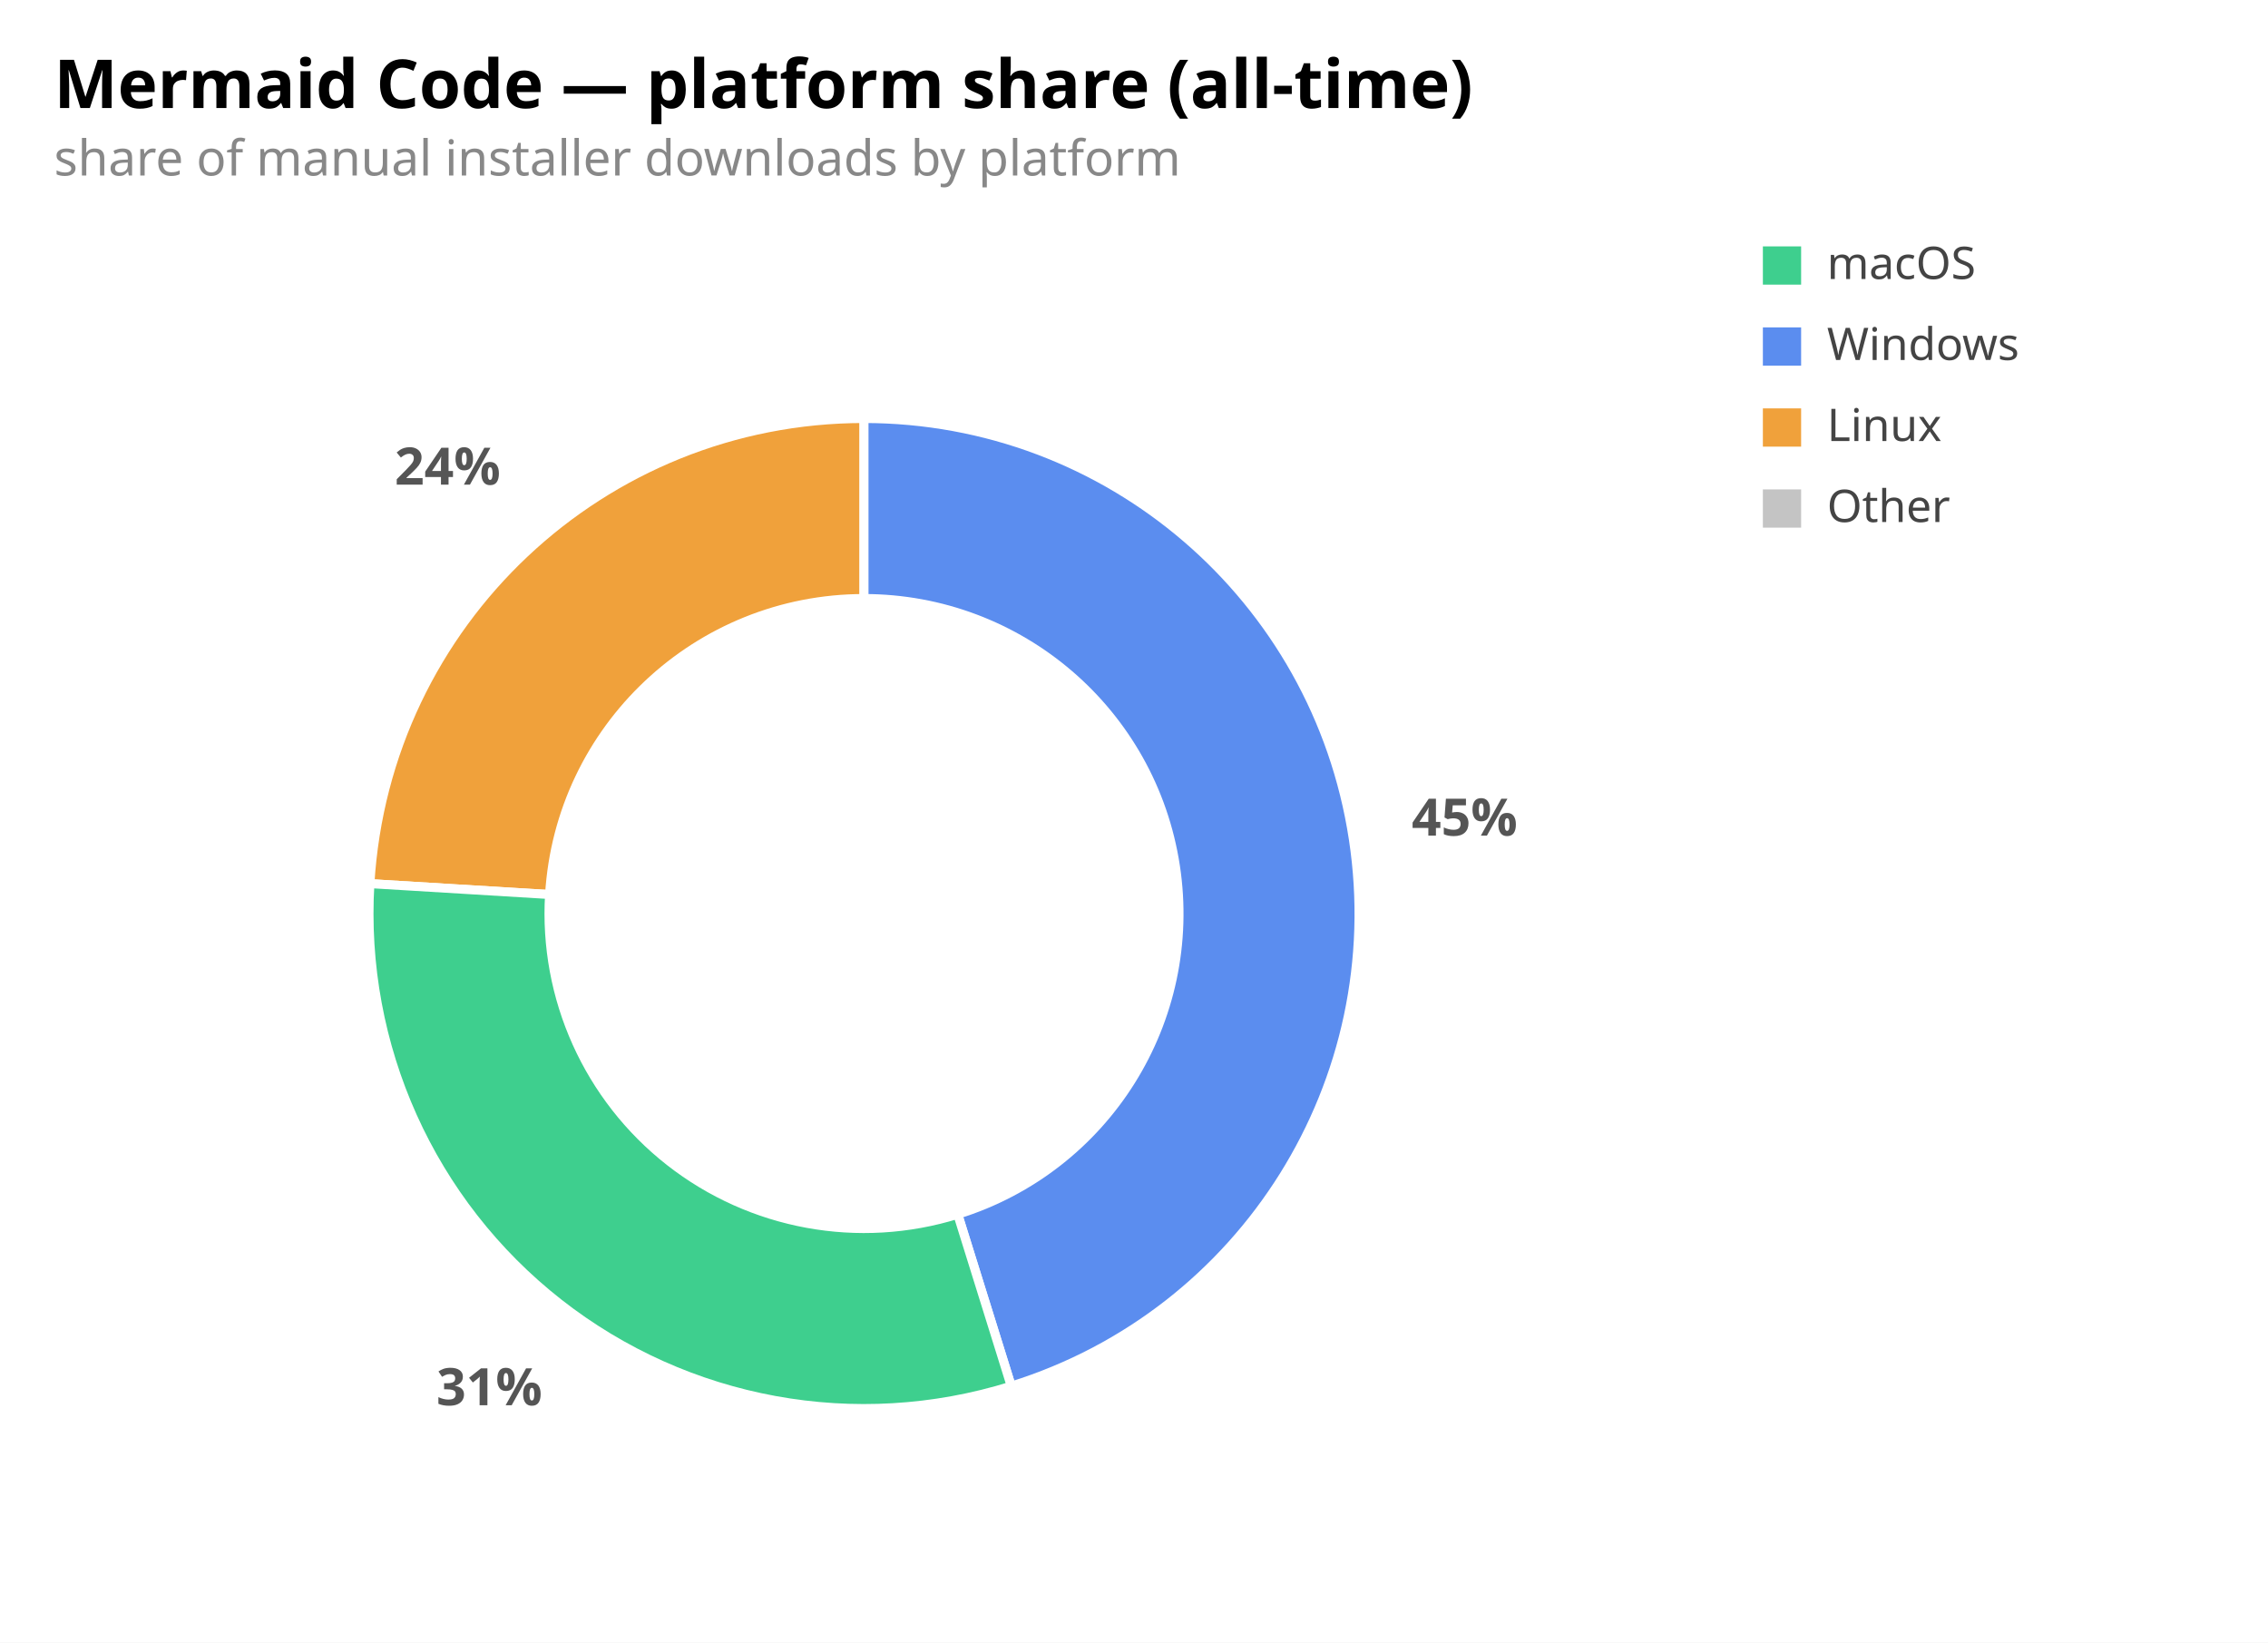
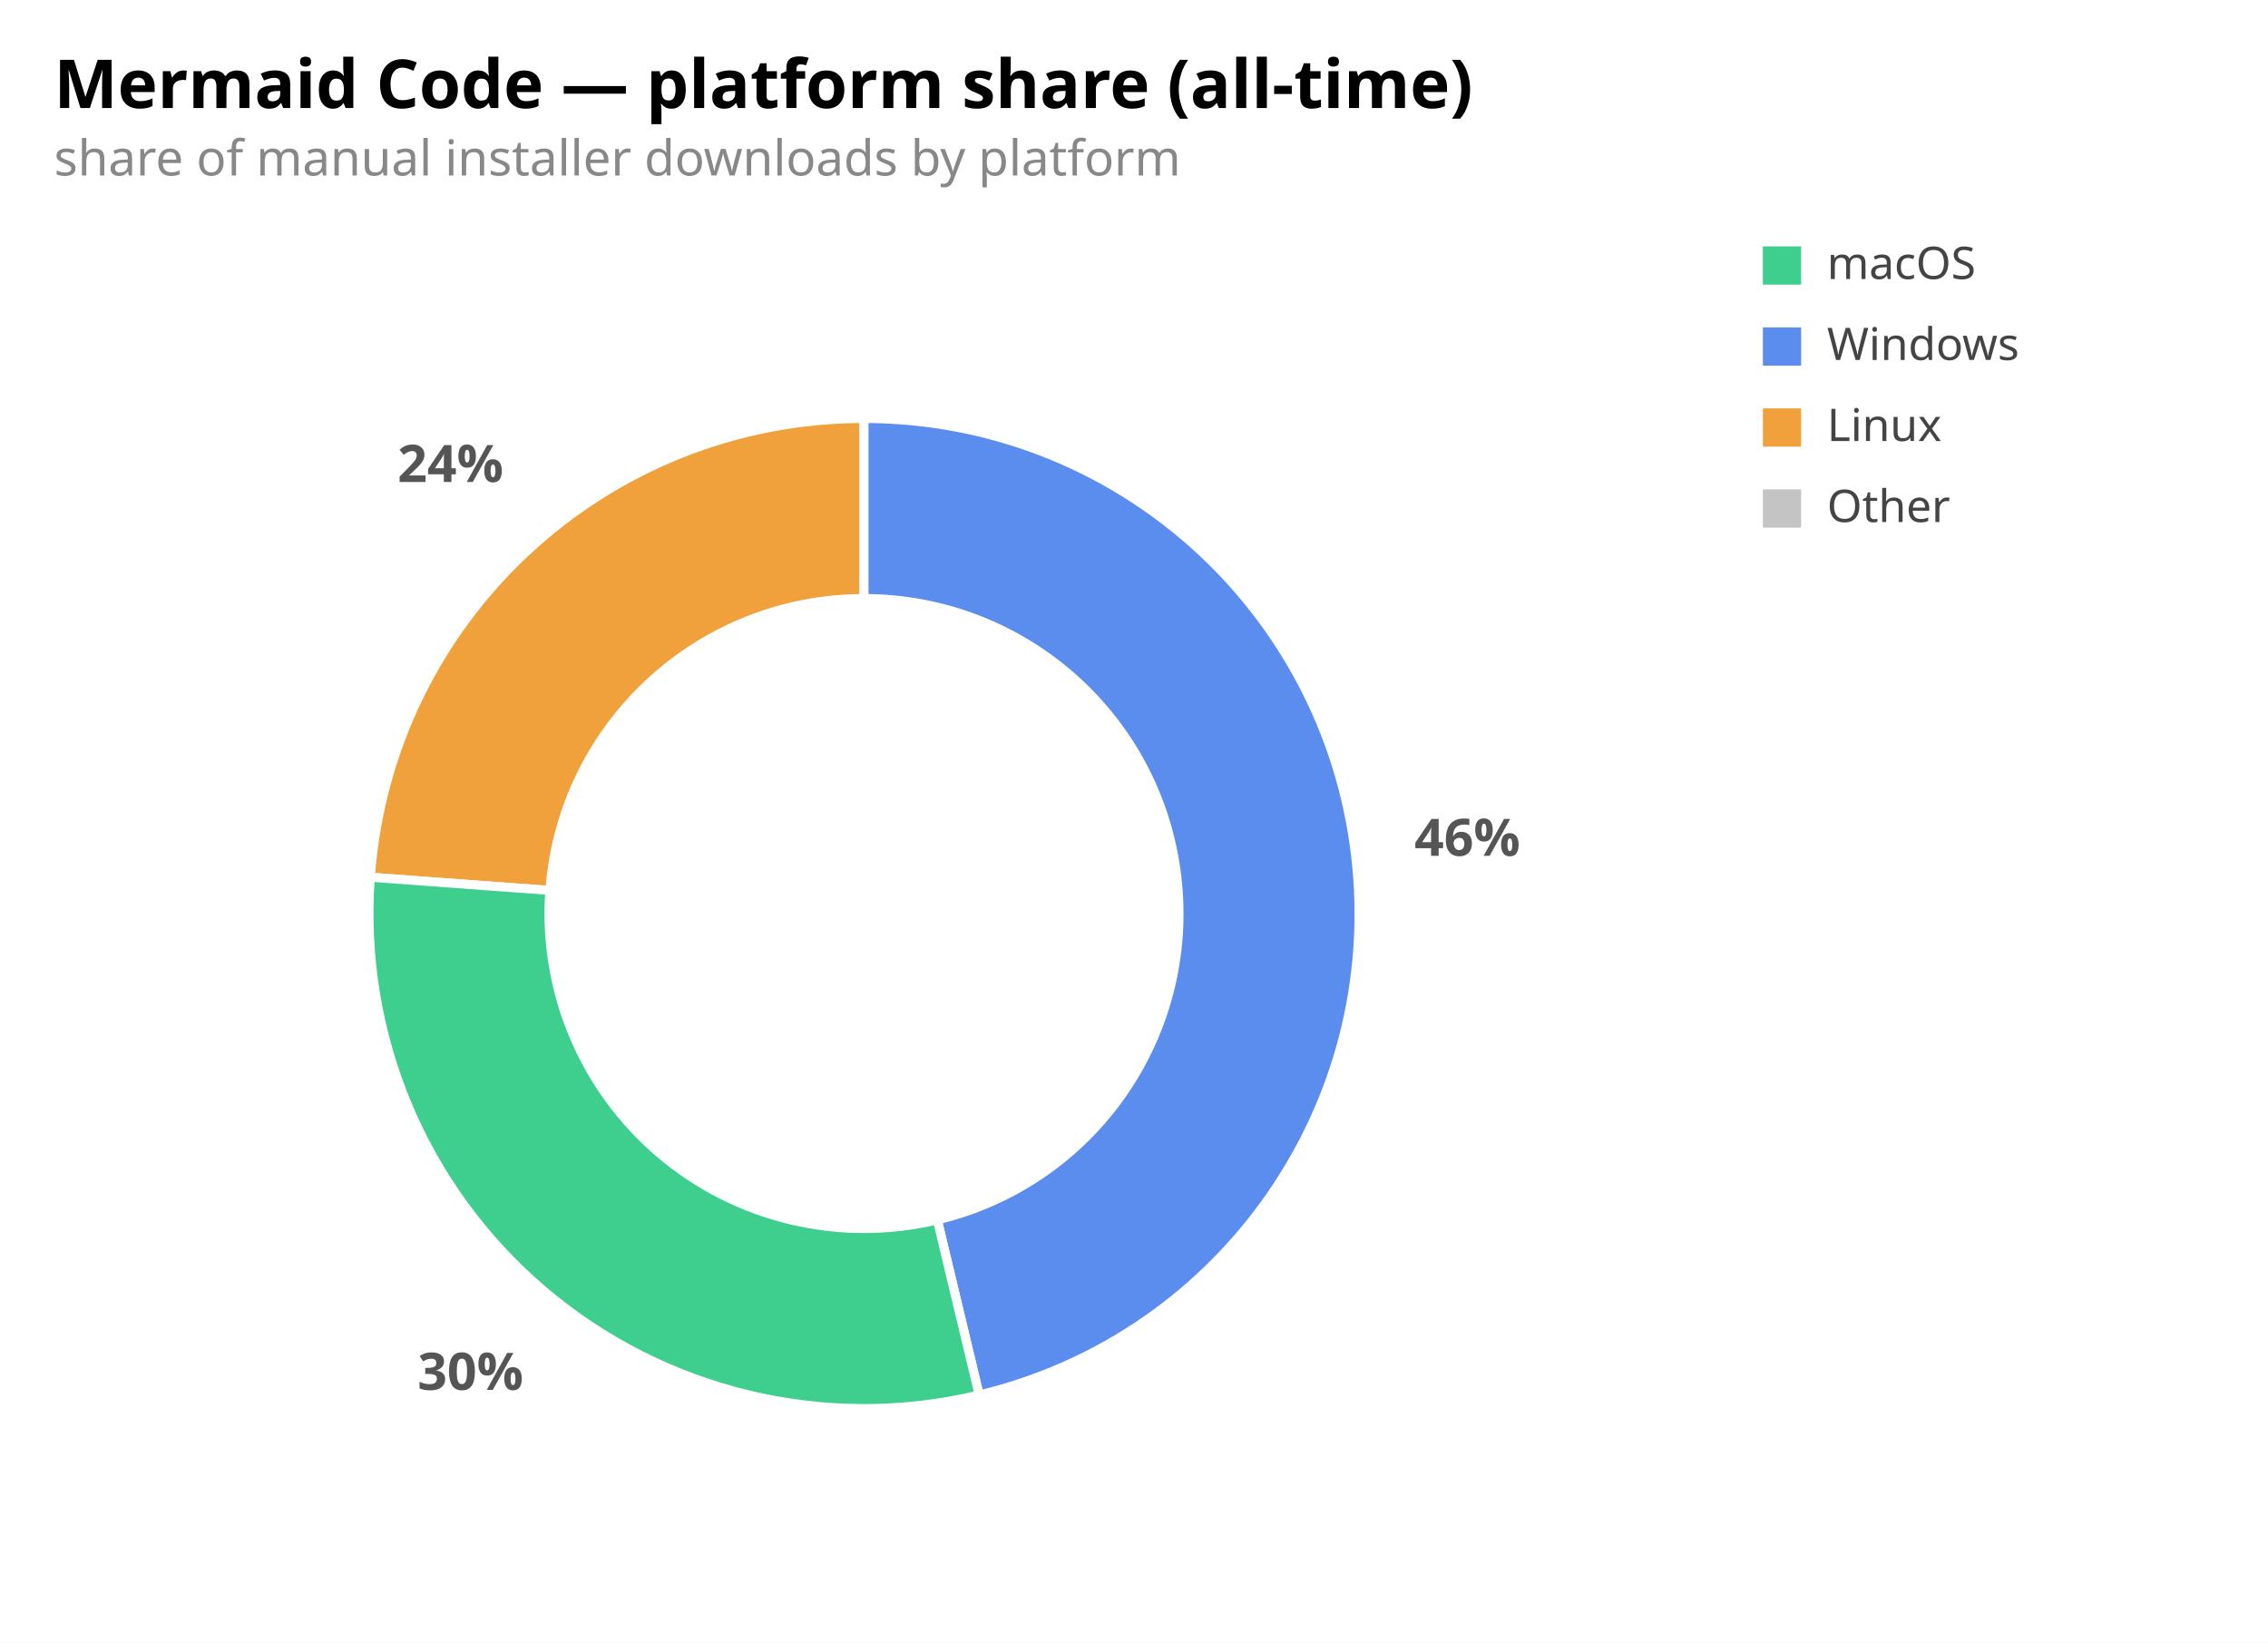
<svg xmlns="http://www.w3.org/2000/svg" version="1.1" class="marks" width="504" height="365" viewBox="0 0 504 365">
  <rect width="504" height="365" fill="white" />
  <g fill="none" stroke-miterlimit="4" transform="translate(12,53)">
    <g class="mark-group role-frame root" role="graphics-object" aria-roledescription="group mark container">
      <g transform="translate(0,0)">
        <path class="background" aria-hidden="true" d="M0,0h360v300h-360Z" />
        <g>
          <g class="mark-arc role-mark layer_0_marks" role="graphics-object" aria-roledescription="arc mark container">
-             <path aria-label="downloads: 50; platform: Linux" role="graphics-symbol" aria-roledescription="arc mark" transform="translate(180,150)" d="M0,-110A110,110,0,0,0,-109.799,-6.642L-69.872,-4.226A70,70,0,0,1,0,-70Z" fill="#f0a13b" stroke="white" stroke-width="2" />
-             <path aria-label="downloads: 94; platform: Windows" role="graphics-symbol" aria-roledescription="arc mark" transform="translate(180,150)" d="M32.725,105.019A110,110,0,0,0,0,-110L0,-70A70,70,0,0,1,20.825,66.83Z" fill="#5b8def" stroke="white" stroke-width="2" />
-             <path aria-label="downloads: 64; platform: macOS" role="graphics-symbol" aria-roledescription="arc mark" transform="translate(180,150)" d="M-109.799,-6.642A110,110,0,0,0,32.725,105.019L20.825,66.83A70,70,0,0,1,-69.872,-4.226Z" fill="#3ecf8e" stroke="white" stroke-width="2" />
+             <path aria-label="downloads: 51; platform: Linux" role="graphics-symbol" aria-roledescription="arc mark" transform="translate(180,150)" d="M0,-110A110,110,0,0,0,-109.704,-8.067L-69.812,-5.134A70,70,0,0,1,0,-70Z" fill="#f0a13b" stroke="white" stroke-width="2" />
+             <path aria-label="downloads: 99; platform: Windows" role="graphics-symbol" aria-roledescription="arc mark" transform="translate(180,150)" d="M25.6,106.98A110,110,0,0,0,0,-110L0,-70A70,70,0,0,1,16.291,68.078Z" fill="#5b8def" stroke="white" stroke-width="2" />
+             <path aria-label="downloads: 64; platform: macOS" role="graphics-symbol" aria-roledescription="arc mark" transform="translate(180,150)" d="M-109.704,-8.067A110,110,0,0,0,25.6,106.98L16.291,68.078A70,70,0,0,1,-69.812,-5.134Z" fill="#3ecf8e" stroke="white" stroke-width="2" />
          </g>
          <g class="mark-text role-mark layer_1_marks" role="graphics-object" aria-roledescription="text mark container">
-             <text aria-label="downloads: 50; platform: Linux; frac: 24%" role="graphics-symbol" aria-roledescription="text mark" text-anchor="middle" transform="translate(87.4673,54.70097)" font-family="sans-serif" font-size="11.5px" font-weight="600" fill="#555" opacity="1">24%</text>
-             <text aria-label="downloads: 94; platform: Windows; frac: 45%" role="graphics-symbol" aria-roledescription="text mark" text-anchor="middle" transform="translate(313.4631,132.6873)" font-family="sans-serif" font-size="11.5px" font-weight="600" fill="#555" opacity="1">45%</text>
-             <text aria-label="downloads: 64; platform: macOS; frac: 31%" role="graphics-symbol" aria-roledescription="text mark" text-anchor="middle" transform="translate(96.74295,259.2698)" font-family="sans-serif" font-size="11.5px" font-weight="600" fill="#555" opacity="1">31%</text>
+             <text aria-label="downloads: 51; platform: Linux; frac: 24%" role="graphics-symbol" aria-roledescription="text mark" text-anchor="middle" transform="translate(88.10752,54.10221)" font-family="sans-serif" font-size="11.5px" font-weight="600" fill="#555" opacity="1">24%</text>
+             <text aria-label="downloads: 99; platform: Windows; frac: 46%" role="graphics-symbol" aria-roledescription="text mark" text-anchor="middle" transform="translate(314.0701,137.1817)" font-family="sans-serif" font-size="11.5px" font-weight="600" fill="#555" opacity="1">46%</text>
+             <text aria-label="downloads: 64; platform: macOS; frac: 30%" role="graphics-symbol" aria-roledescription="text mark" text-anchor="middle" transform="translate(92.55078,255.8476)" font-family="sans-serif" font-size="11.5px" font-weight="600" fill="#555" opacity="1">30%</text>
          </g>
          <g class="mark-group role-legend" role="graphics-symbol" aria-roledescription="legend" aria-label="Symbol legend for fill color with 4 values: macOS, Windows, Linux, Other">
            <g transform="translate(378,0)">
              <path class="background" aria-hidden="true" d="M0,0h72v68h-72Z" pointer-events="none" />
              <g>
                <g class="mark-group role-legend-entry">
                  <g transform="translate(0,0)">
                    <path class="background" aria-hidden="true" d="M0,0h0v0h0Z" pointer-events="none" />
                    <g>
                      <g class="mark-group role-scope" role="graphics-object" aria-roledescription="group mark container">
                        <g transform="translate(0,0)">
                          <path class="background" aria-hidden="true" d="M0,0h72v14h-72Z" pointer-events="none" opacity="1" />
                          <g>
                            <g class="mark-symbol role-legend-symbol" pointer-events="none">
                              <path transform="translate(6,6)" d="M-5,-5h10v10h-10Z" fill="#3ecf8e" stroke="white" stroke-width="1.5" opacity="1" />
                            </g>
                            <g class="mark-text role-legend-label" pointer-events="none">
                              <text text-anchor="start" transform="translate(16,9)" font-family="sans-serif" font-size="10px" fill="#444" opacity="1">macOS</text>
                            </g>
                          </g>
                          <path class="foreground" aria-hidden="true" d="" pointer-events="none" display="none" />
                        </g>
                        <g transform="translate(0,18)">
                          <path class="background" aria-hidden="true" d="M0,0h72v14h-72Z" pointer-events="none" opacity="1" />
                          <g>
                            <g class="mark-symbol role-legend-symbol" pointer-events="none">
                              <path transform="translate(6,6)" d="M-5,-5h10v10h-10Z" fill="#5b8def" stroke="white" stroke-width="1.5" opacity="1" />
                            </g>
                            <g class="mark-text role-legend-label" pointer-events="none">
                              <text text-anchor="start" transform="translate(16,9)" font-family="sans-serif" font-size="10px" fill="#444" opacity="1">Windows</text>
                            </g>
                          </g>
                          <path class="foreground" aria-hidden="true" d="" pointer-events="none" display="none" />
                        </g>
                        <g transform="translate(0,36)">
                          <path class="background" aria-hidden="true" d="M0,0h72v14h-72Z" pointer-events="none" opacity="1" />
                          <g>
                            <g class="mark-symbol role-legend-symbol" pointer-events="none">
                              <path transform="translate(6,6)" d="M-5,-5h10v10h-10Z" fill="#f0a13b" stroke="white" stroke-width="1.5" opacity="1" />
                            </g>
                            <g class="mark-text role-legend-label" pointer-events="none">
                              <text text-anchor="start" transform="translate(16,9)" font-family="sans-serif" font-size="10px" fill="#444" opacity="1">Linux</text>
                            </g>
                          </g>
                          <path class="foreground" aria-hidden="true" d="" pointer-events="none" display="none" />
                        </g>
                        <g transform="translate(0,54)">
                          <path class="background" aria-hidden="true" d="M0,0h72v14h-72Z" pointer-events="none" opacity="1" />
                          <g>
                            <g class="mark-symbol role-legend-symbol" pointer-events="none">
                              <path transform="translate(6,6)" d="M-5,-5h10v10h-10Z" fill="#c4c4c4" stroke="white" stroke-width="1.5" opacity="1" />
                            </g>
                            <g class="mark-text role-legend-label" pointer-events="none">
                              <text text-anchor="start" transform="translate(16,9)" font-family="sans-serif" font-size="10px" fill="#444" opacity="1">Other</text>
                            </g>
                          </g>
                          <path class="foreground" aria-hidden="true" d="" pointer-events="none" display="none" />
                        </g>
                      </g>
                    </g>
                    <path class="foreground" aria-hidden="true" d="" pointer-events="none" display="none" />
                  </g>
                </g>
              </g>
              <path class="foreground" aria-hidden="true" d="" pointer-events="none" display="none" />
            </g>
          </g>
          <g class="mark-group role-title">
            <g transform="translate(0,-41)">
              <path class="background" aria-hidden="true" d="M0,0h0v0h0Z" pointer-events="none" />
              <g>
                <g class="mark-text role-title-text" role="graphics-symbol" aria-roledescription="title" aria-label="Title text 'Mermaid Code — platform share (all-time)'" pointer-events="none">
                  <text text-anchor="start" transform="translate(0,12)" font-family="sans-serif" font-size="15px" font-weight="600" fill="#000" opacity="1">Mermaid Code — platform share (all-time)</text>
                </g>
                <g class="mark-text role-title-subtitle" role="graphics-symbol" aria-roledescription="subtitle" aria-label="Subtitle text 'share of manual installer downloads by platform'" pointer-events="none">
                  <text text-anchor="start" transform="translate(0,27)" font-family="sans-serif" font-size="11px" fill="#888" opacity="1">share of manual installer downloads by platform</text>
                </g>
              </g>
              <path class="foreground" aria-hidden="true" d="" pointer-events="none" display="none" />
            </g>
          </g>
        </g>
        <path class="foreground" aria-hidden="true" d="" display="none" />
      </g>
    </g>
  </g>
</svg>
